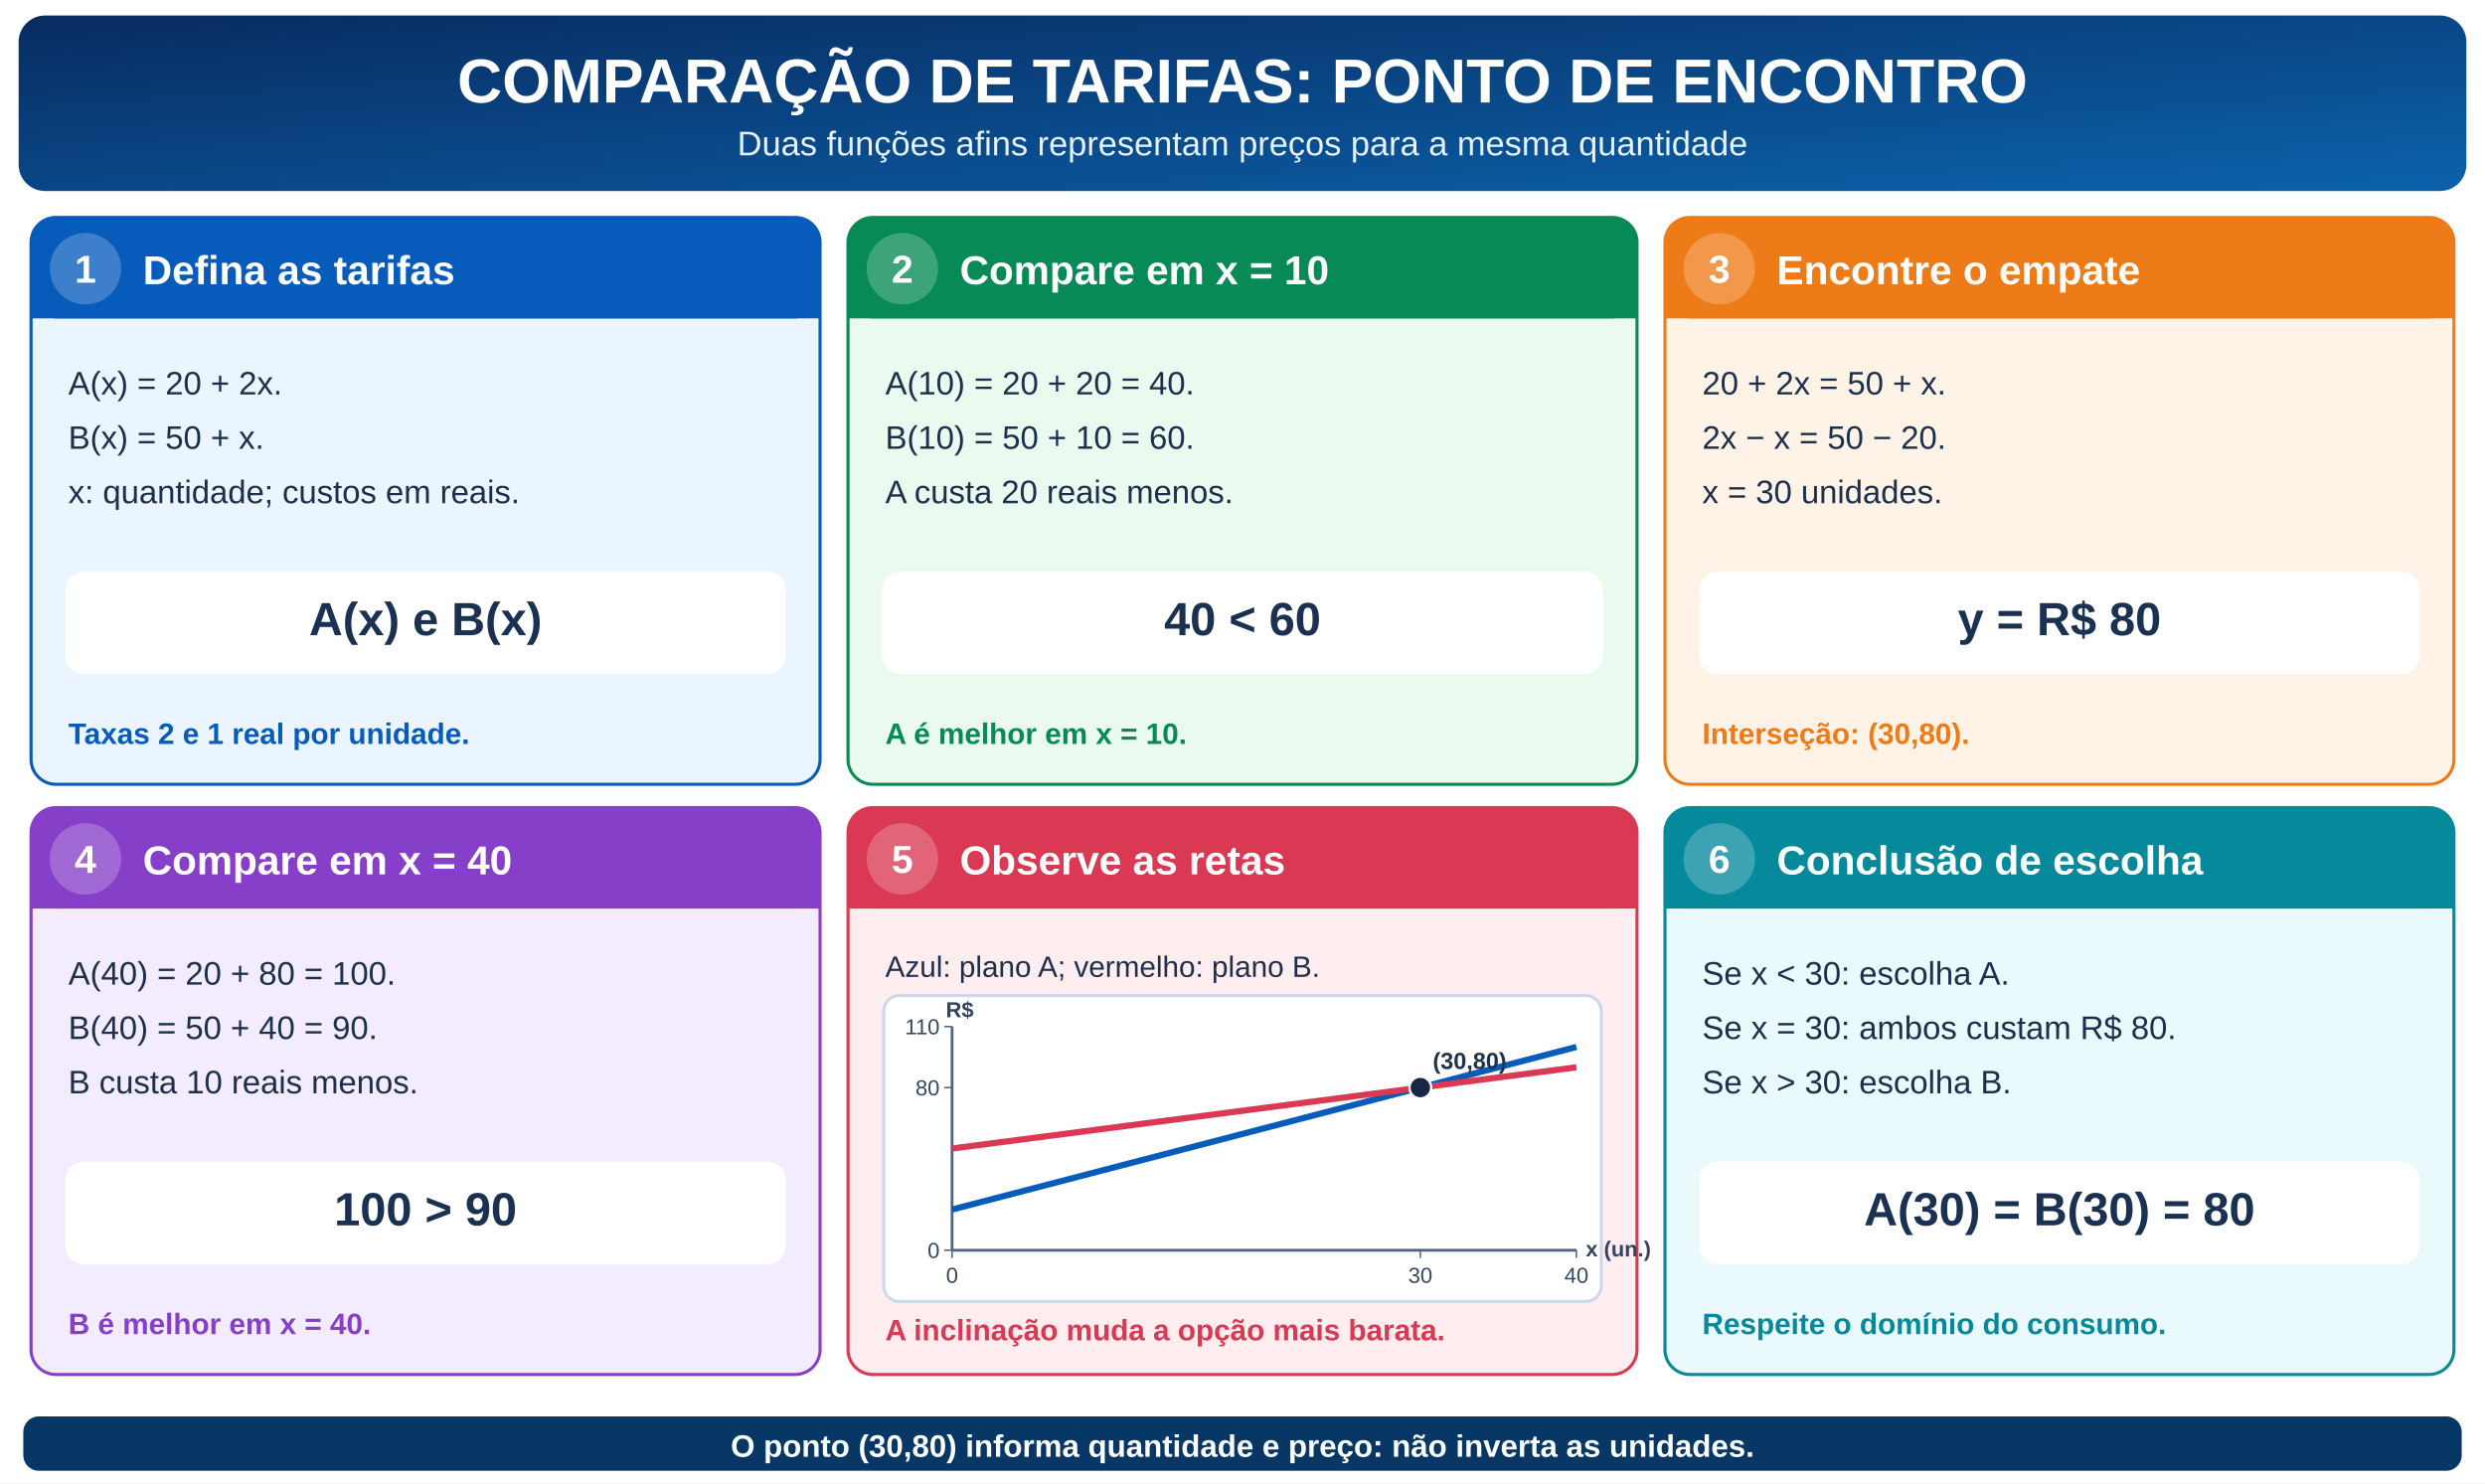
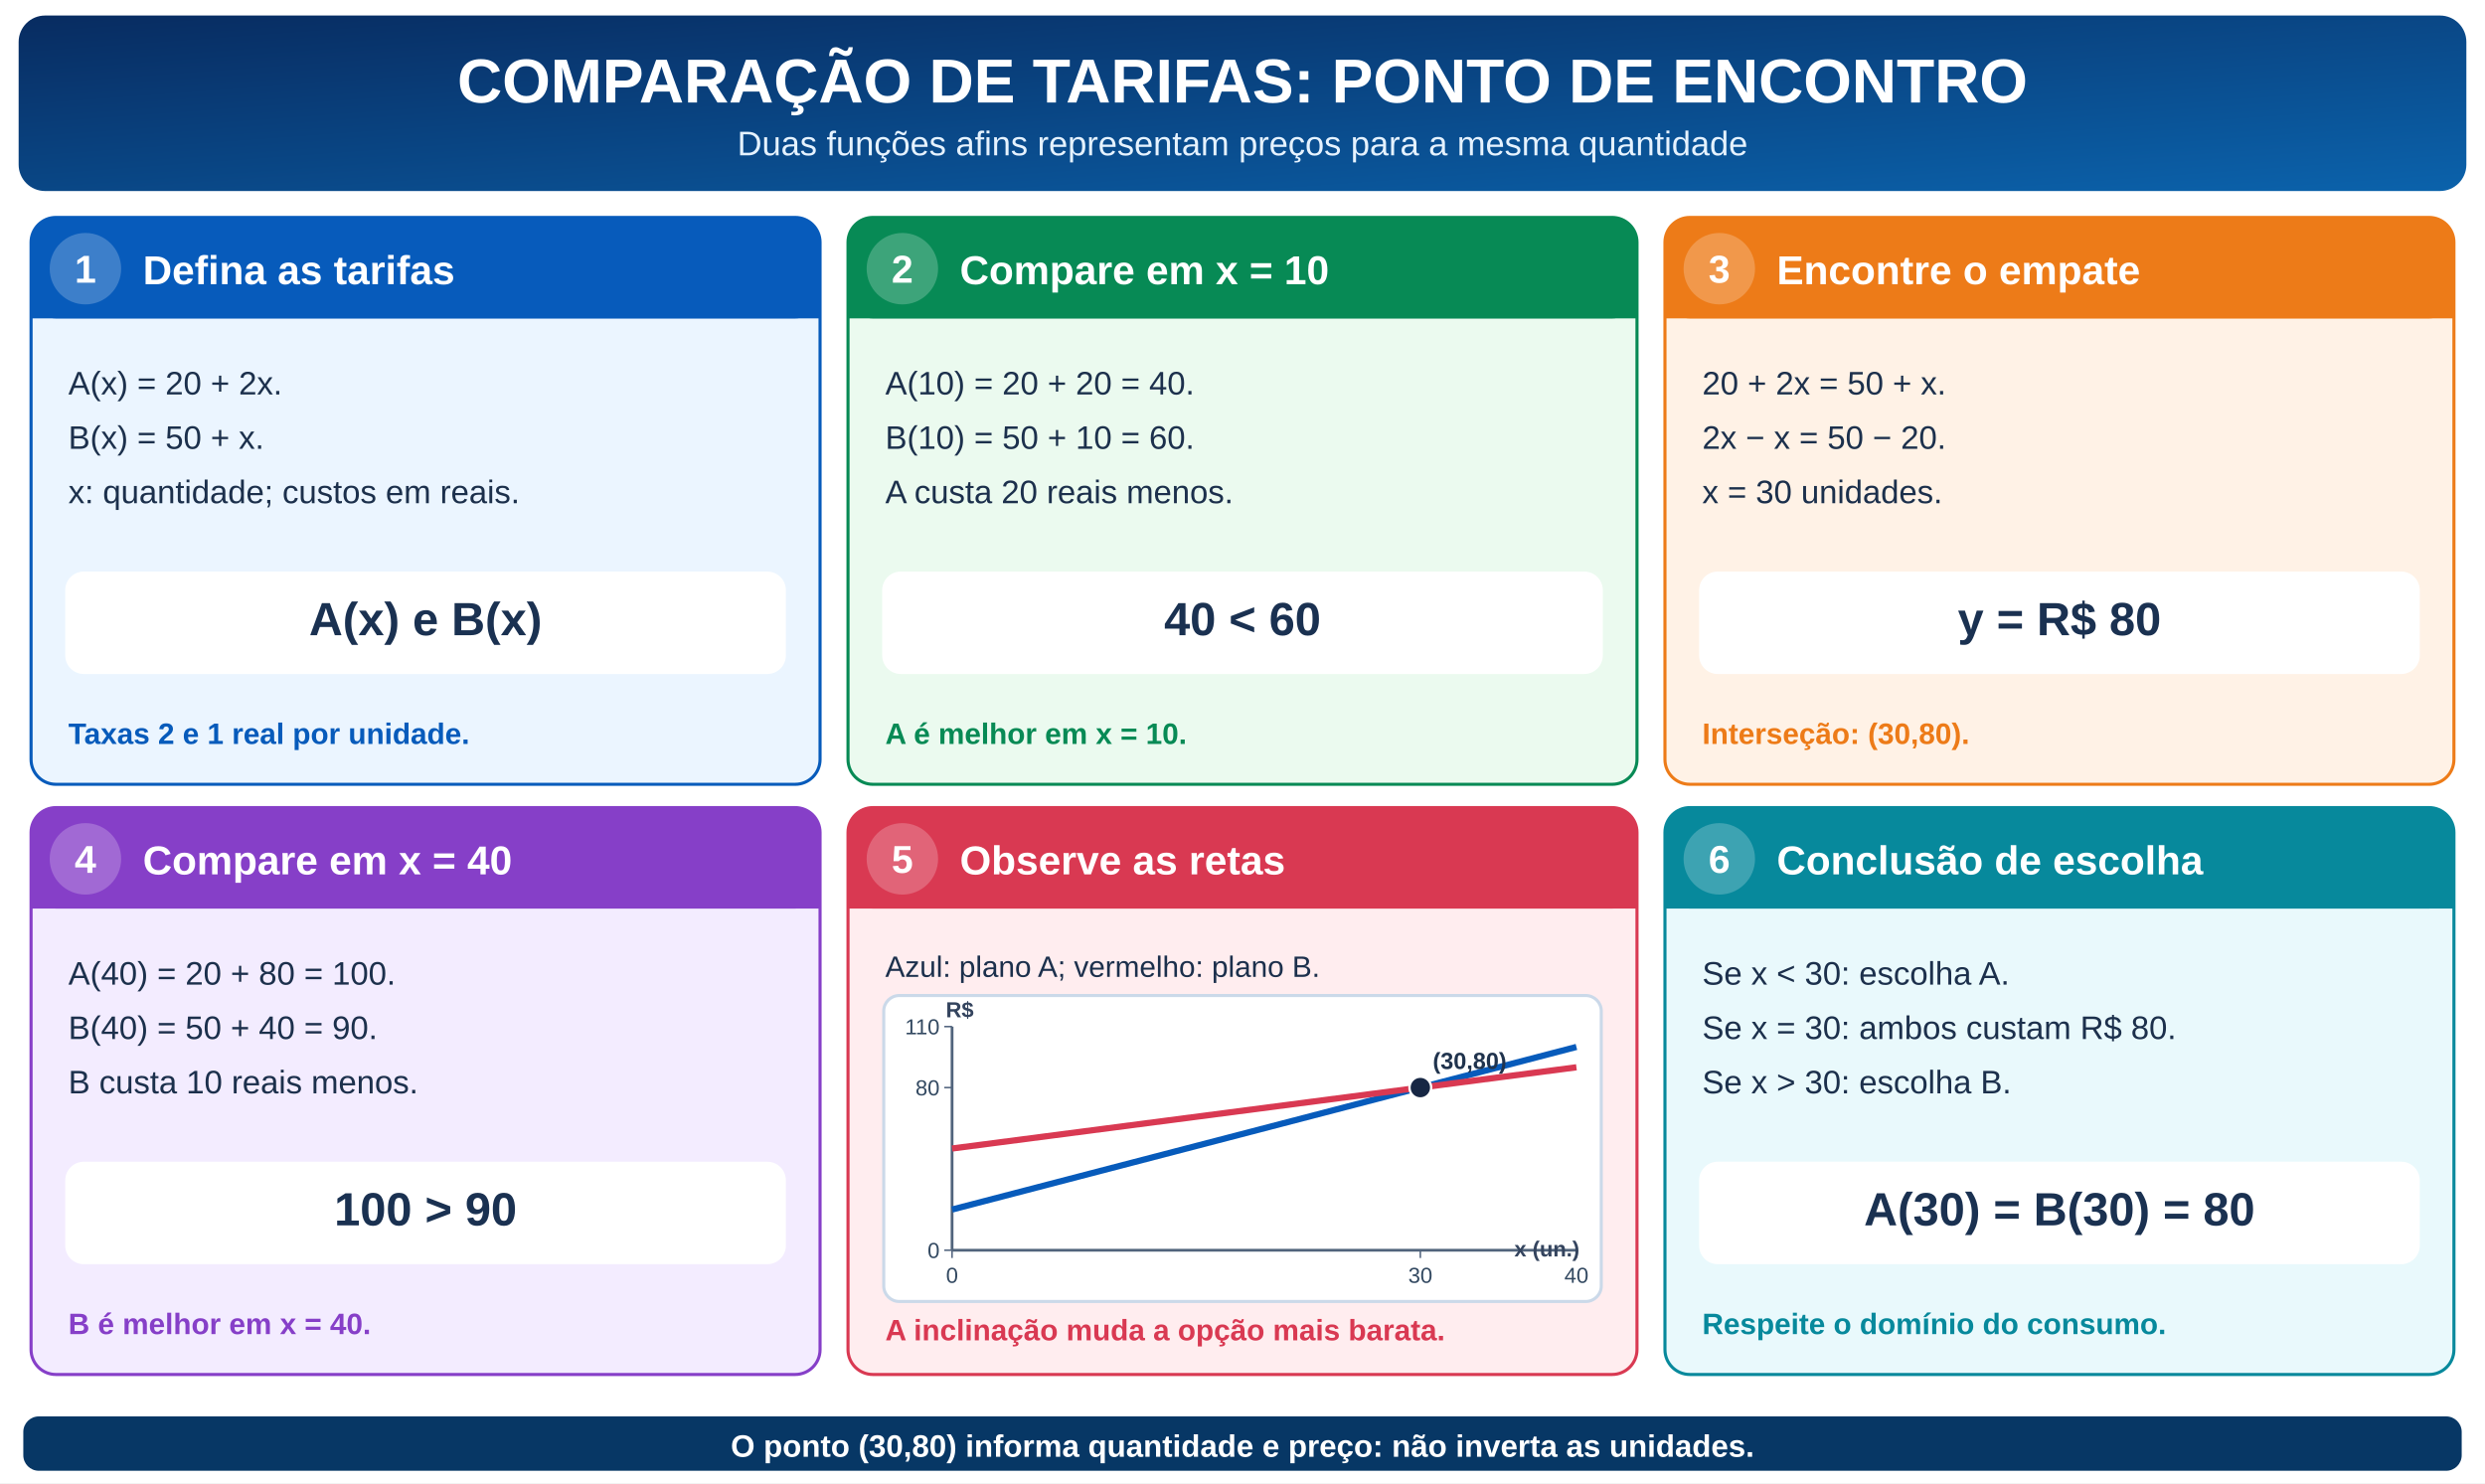
<svg xmlns="http://www.w3.org/2000/svg" viewBox="0 0 1600 955" role="img" aria-labelledby="title desc">
  <rect x="0" y="0" width="1600" height="955" rx="0" fill="#fff" />
  <defs>
    <linearGradient id="blue" x1="0" y1="0" x2="1" y2="1">
      <stop offset="0" stop-color="#082c61" />
      <stop offset="1" stop-color="#0b62ab" />
    </linearGradient>
  </defs>
  <rect x="12" y="10" width="1576" height="113" rx="17" fill="url(#blue)" />
  <text x="800" y="66" text-anchor="middle" font-family="Arial,DejaVu Sans,sans-serif" font-size="40" font-weight="700" fill="#fff">COMPARAÇÃO DE TARIFAS: PONTO DE ENCONTRO</text>
  <text x="800" y="100" text-anchor="middle" font-family="Arial,DejaVu Sans,sans-serif" font-size="22" font-weight="400" fill="#e5f2ff">Duas funções afins representam preços para a mesma quantidade</text>
  <rect x="20" y="140" width="508" height="365" rx="16" fill="#ebf5ff" stroke="#075bbb" stroke-width="2" />
  <rect x="20" y="140" width="508" height="65" rx="16" fill="#075bbb" />
  <rect x="20" y="189" width="508" height="16" rx="0" fill="#075bbb" />
  <circle cx="55" cy="173" r="23" fill="#fff" opacity=".22" />
  <text x="55" y="182" text-anchor="middle" font-family="Arial,DejaVu Sans,sans-serif" font-size="25" font-weight="700" fill="#fff">1</text>
  <text x="92" y="183" text-anchor="start" font-family="Arial,DejaVu Sans,sans-serif" font-size="26" font-weight="700" fill="#fff">Defina as tarifas</text>
  <text x="44" y="254" text-anchor="start" font-family="Arial,DejaVu Sans,sans-serif" font-size="21" font-weight="400" fill="#1c304c">A(x) = 20 + 2x.</text>
  <text x="44" y="289" text-anchor="start" font-family="Arial,DejaVu Sans,sans-serif" font-size="21" font-weight="400" fill="#1c304c">B(x) = 50 + x.</text>
  <text x="44" y="324" text-anchor="start" font-family="Arial,DejaVu Sans,sans-serif" font-size="21" font-weight="400" fill="#1c304c">x: quantidade; custos em reais.</text>
  <rect x="42" y="368" width="464" height="66" rx="12" fill="#fff" />
  <text x="274" y="409" text-anchor="middle" font-family="Arial,DejaVu Sans,sans-serif" font-size="30" font-weight="700" fill="#1a3151">A(x) e B(x)</text>
  <text x="44" y="479" text-anchor="start" font-family="Arial,DejaVu Sans,sans-serif" font-size="19" font-weight="700" fill="#075bbb">Taxas 2 e 1 real por unidade.</text>
  <rect x="546" y="140" width="508" height="365" rx="16" fill="#ebfaef" stroke="#078a55" stroke-width="2" />
  <rect x="546" y="140" width="508" height="65" rx="16" fill="#078a55" />
  <rect x="546" y="189" width="508" height="16" rx="0" fill="#078a55" />
  <circle cx="581" cy="173" r="23" fill="#fff" opacity=".22" />
  <text x="581" y="182" text-anchor="middle" font-family="Arial,DejaVu Sans,sans-serif" font-size="25" font-weight="700" fill="#fff">2</text>
  <text x="618" y="183" text-anchor="start" font-family="Arial,DejaVu Sans,sans-serif" font-size="26" font-weight="700" fill="#fff">Compare em x = 10</text>
  <text x="570" y="254" text-anchor="start" font-family="Arial,DejaVu Sans,sans-serif" font-size="21" font-weight="400" fill="#1c304c">A(10) = 20 + 20 = 40.</text>
  <text x="570" y="289" text-anchor="start" font-family="Arial,DejaVu Sans,sans-serif" font-size="21" font-weight="400" fill="#1c304c">B(10) = 50 + 10 = 60.</text>
  <text x="570" y="324" text-anchor="start" font-family="Arial,DejaVu Sans,sans-serif" font-size="21" font-weight="400" fill="#1c304c">A custa 20 reais menos.</text>
  <rect x="568" y="368" width="464" height="66" rx="12" fill="#fff" />
  <text x="800" y="409" text-anchor="middle" font-family="Arial,DejaVu Sans,sans-serif" font-size="30" font-weight="700" fill="#1a3151">40 &lt; 60</text>
  <text x="570" y="479" text-anchor="start" font-family="Arial,DejaVu Sans,sans-serif" font-size="19" font-weight="700" fill="#078a55">A é melhor em x = 10.</text>
  <rect x="1072" y="140" width="508" height="365" rx="16" fill="#fff2e6" stroke="#ed7b18" stroke-width="2" />
  <rect x="1072" y="140" width="508" height="65" rx="16" fill="#ed7b18" />
  <rect x="1072" y="189" width="508" height="16" rx="0" fill="#ed7b18" />
  <circle cx="1107" cy="173" r="23" fill="#fff" opacity=".22" />
  <text x="1107" y="182" text-anchor="middle" font-family="Arial,DejaVu Sans,sans-serif" font-size="25" font-weight="700" fill="#fff">3</text>
  <text x="1144" y="183" text-anchor="start" font-family="Arial,DejaVu Sans,sans-serif" font-size="26" font-weight="700" fill="#fff">Encontre o empate</text>
  <text x="1096" y="254" text-anchor="start" font-family="Arial,DejaVu Sans,sans-serif" font-size="21" font-weight="400" fill="#1c304c">20 + 2x = 50 + x.</text>
  <text x="1096" y="289" text-anchor="start" font-family="Arial,DejaVu Sans,sans-serif" font-size="21" font-weight="400" fill="#1c304c">2x − x = 50 − 20.</text>
  <text x="1096" y="324" text-anchor="start" font-family="Arial,DejaVu Sans,sans-serif" font-size="21" font-weight="400" fill="#1c304c">x = 30 unidades.</text>
  <rect x="1094" y="368" width="464" height="66" rx="12" fill="#fff" />
  <text x="1326" y="409" text-anchor="middle" font-family="Arial,DejaVu Sans,sans-serif" font-size="30" font-weight="700" fill="#1a3151">y = R$ 80</text>
  <text x="1096" y="479" text-anchor="start" font-family="Arial,DejaVu Sans,sans-serif" font-size="19" font-weight="700" fill="#ed7b18">Interseção: (30,80).</text>
  <rect x="20" y="520" width="508" height="365" rx="16" fill="#f3ecff" stroke="#863fc8" stroke-width="2" />
  <rect x="20" y="520" width="508" height="65" rx="16" fill="#863fc8" />
  <rect x="20" y="569" width="508" height="16" rx="0" fill="#863fc8" />
  <circle cx="55" cy="553" r="23" fill="#fff" opacity=".22" />
  <text x="55" y="562" text-anchor="middle" font-family="Arial,DejaVu Sans,sans-serif" font-size="25" font-weight="700" fill="#fff">4</text>
  <text x="92" y="563" text-anchor="start" font-family="Arial,DejaVu Sans,sans-serif" font-size="26" font-weight="700" fill="#fff">Compare em x = 40</text>
  <text x="44" y="634" text-anchor="start" font-family="Arial,DejaVu Sans,sans-serif" font-size="21" font-weight="400" fill="#1c304c">A(40) = 20 + 80 = 100.</text>
  <text x="44" y="669" text-anchor="start" font-family="Arial,DejaVu Sans,sans-serif" font-size="21" font-weight="400" fill="#1c304c">B(40) = 50 + 40 = 90.</text>
  <text x="44" y="704" text-anchor="start" font-family="Arial,DejaVu Sans,sans-serif" font-size="21" font-weight="400" fill="#1c304c">B custa 10 reais menos.</text>
  <rect x="42" y="748" width="464" height="66" rx="12" fill="#fff" />
  <text x="274" y="789" text-anchor="middle" font-family="Arial,DejaVu Sans,sans-serif" font-size="30" font-weight="700" fill="#1a3151">100 &gt; 90</text>
  <text x="44" y="859" text-anchor="start" font-family="Arial,DejaVu Sans,sans-serif" font-size="19" font-weight="700" fill="#863fc8">B é melhor em x = 40.</text>
  <rect x="546" y="520" width="508" height="365" rx="16" fill="#ffedef" stroke="#d93952" stroke-width="2" />
  <rect x="546" y="520" width="508" height="65" rx="16" fill="#d93952" />
  <rect x="546" y="569" width="508" height="16" rx="0" fill="#d93952" />
  <circle cx="581" cy="553" r="23" fill="#fff" opacity=".22" />
  <text x="581" y="562" text-anchor="middle" font-family="Arial,DejaVu Sans,sans-serif" font-size="25" font-weight="700" fill="#fff">5</text>
  <text x="618" y="563" text-anchor="start" font-family="Arial,DejaVu Sans,sans-serif" font-size="26" font-weight="700" fill="#fff">Observe as retas</text>
  <text x="570" y="629" text-anchor="start" font-family="Arial,DejaVu Sans,sans-serif" font-size="19" font-weight="400" fill="#1c304c">Azul: plano A; vermelho: plano B.</text>
  <rect x="569" y="641" width="462" height="197" rx="10" fill="#fff" stroke="#cbd9e9" stroke-width="2" />
  <line x1="613" y1="661" x2="613" y2="805" stroke="#51647c" stroke-width="1.8" />
  <line x1="613" y1="805" x2="1015" y2="805" stroke="#51647c" stroke-width="1.8" />
  <line x1="613" y1="805" x2="613" y2="810" stroke="#52647e" stroke-width="1" />
  <text x="613" y="826" text-anchor="middle" font-family="Arial,DejaVu Sans,sans-serif" font-size="14" font-weight="400" fill="#334961">0</text>
  <line x1="914.5" y1="805" x2="914.5" y2="810" stroke="#52647e" stroke-width="1" />
  <text x="914.5" y="826" text-anchor="middle" font-family="Arial,DejaVu Sans,sans-serif" font-size="14" font-weight="400" fill="#334961">30</text>
  <line x1="1015" y1="805" x2="1015" y2="810" stroke="#52647e" stroke-width="1" />
  <text x="1015" y="826" text-anchor="middle" font-family="Arial,DejaVu Sans,sans-serif" font-size="14" font-weight="400" fill="#334961">40</text>
  <line x1="608" y1="805" x2="613" y2="805" stroke="#52647e" stroke-width="1" />
  <text x="605" y="810" text-anchor="end" font-family="Arial,DejaVu Sans,sans-serif" font-size="14" font-weight="400" fill="#334961">0</text>
  <line x1="608" y1="700.273" x2="613" y2="700.273" stroke="#52647e" stroke-width="1" />
  <text x="605" y="705.273" text-anchor="end" font-family="Arial,DejaVu Sans,sans-serif" font-size="14" font-weight="400" fill="#334961">80</text>
  <line x1="608" y1="661" x2="613" y2="661" stroke="#52647e" stroke-width="1" />
  <text x="605" y="666" text-anchor="end" font-family="Arial,DejaVu Sans,sans-serif" font-size="14" font-weight="400" fill="#334961">110</text>
-   <text x="1021" y="809" text-anchor="start" font-family="Arial,DejaVu Sans,sans-serif" font-size="14" font-weight="700" fill="#34445e">x (un.)</text>
+   <text x="1017" y="809" text-anchor="end" font-family="Arial,DejaVu Sans,sans-serif" font-size="14" font-weight="700" fill="#34445e">x (un.)</text>
  <text x="609" y="655" text-anchor="start" font-family="Arial,DejaVu Sans,sans-serif" font-size="14" font-weight="700" fill="#34445e">R$</text>
  <polyline points="613.0,778.8 1015.0,674.1" fill="none" stroke="#075bbb" stroke-width="4" />
  <polyline points="613.0,739.5 1015.0,687.2" fill="none" stroke="#d93952" stroke-width="4" />
  <circle cx="914.5" cy="700.273" r="7" fill="#172744" stroke="#fff" stroke-width="1.5" />
  <text x="922.5" y="688.273" text-anchor="start" font-family="Arial,DejaVu Sans,sans-serif" font-size="15" font-weight="700" fill="#20334d">(30,80)</text>
  <text x="570" y="863" text-anchor="start" font-family="Arial,DejaVu Sans,sans-serif" font-size="19" font-weight="700" fill="#d93952">A inclinação muda a opção mais barata.</text>
  <rect x="1072" y="520" width="508" height="365" rx="16" fill="#e9f9fc" stroke="#07899c" stroke-width="2" />
  <rect x="1072" y="520" width="508" height="65" rx="16" fill="#07899c" />
  <rect x="1072" y="569" width="508" height="16" rx="0" fill="#07899c" />
  <circle cx="1107" cy="553" r="23" fill="#fff" opacity=".22" />
  <text x="1107" y="562" text-anchor="middle" font-family="Arial,DejaVu Sans,sans-serif" font-size="25" font-weight="700" fill="#fff">6</text>
  <text x="1144" y="563" text-anchor="start" font-family="Arial,DejaVu Sans,sans-serif" font-size="26" font-weight="700" fill="#fff">Conclusão de escolha</text>
  <text x="1096" y="634" text-anchor="start" font-family="Arial,DejaVu Sans,sans-serif" font-size="21" font-weight="400" fill="#1c304c">Se x &lt; 30: escolha A.</text>
  <text x="1096" y="669" text-anchor="start" font-family="Arial,DejaVu Sans,sans-serif" font-size="21" font-weight="400" fill="#1c304c">Se x = 30: ambos custam R$ 80.</text>
  <text x="1096" y="704" text-anchor="start" font-family="Arial,DejaVu Sans,sans-serif" font-size="21" font-weight="400" fill="#1c304c">Se x &gt; 30: escolha B.</text>
  <rect x="1094" y="748" width="464" height="66" rx="12" fill="#fff" />
  <text x="1326" y="789" text-anchor="middle" font-family="Arial,DejaVu Sans,sans-serif" font-size="30" font-weight="700" fill="#1a3151">A(30) = B(30) = 80</text>
  <text x="1096" y="859" text-anchor="start" font-family="Arial,DejaVu Sans,sans-serif" font-size="19" font-weight="700" fill="#07899c">Respeite o domínio do consumo.</text>
  <rect x="15" y="912" width="1570" height="35" rx="10" fill="#073765" />
  <text x="800" y="938" text-anchor="middle" font-family="Arial,DejaVu Sans,sans-serif" font-size="20" font-weight="700" fill="#fff">O ponto (30,80) informa quantidade e preço: não inverta as unidades.</text>
</svg>
